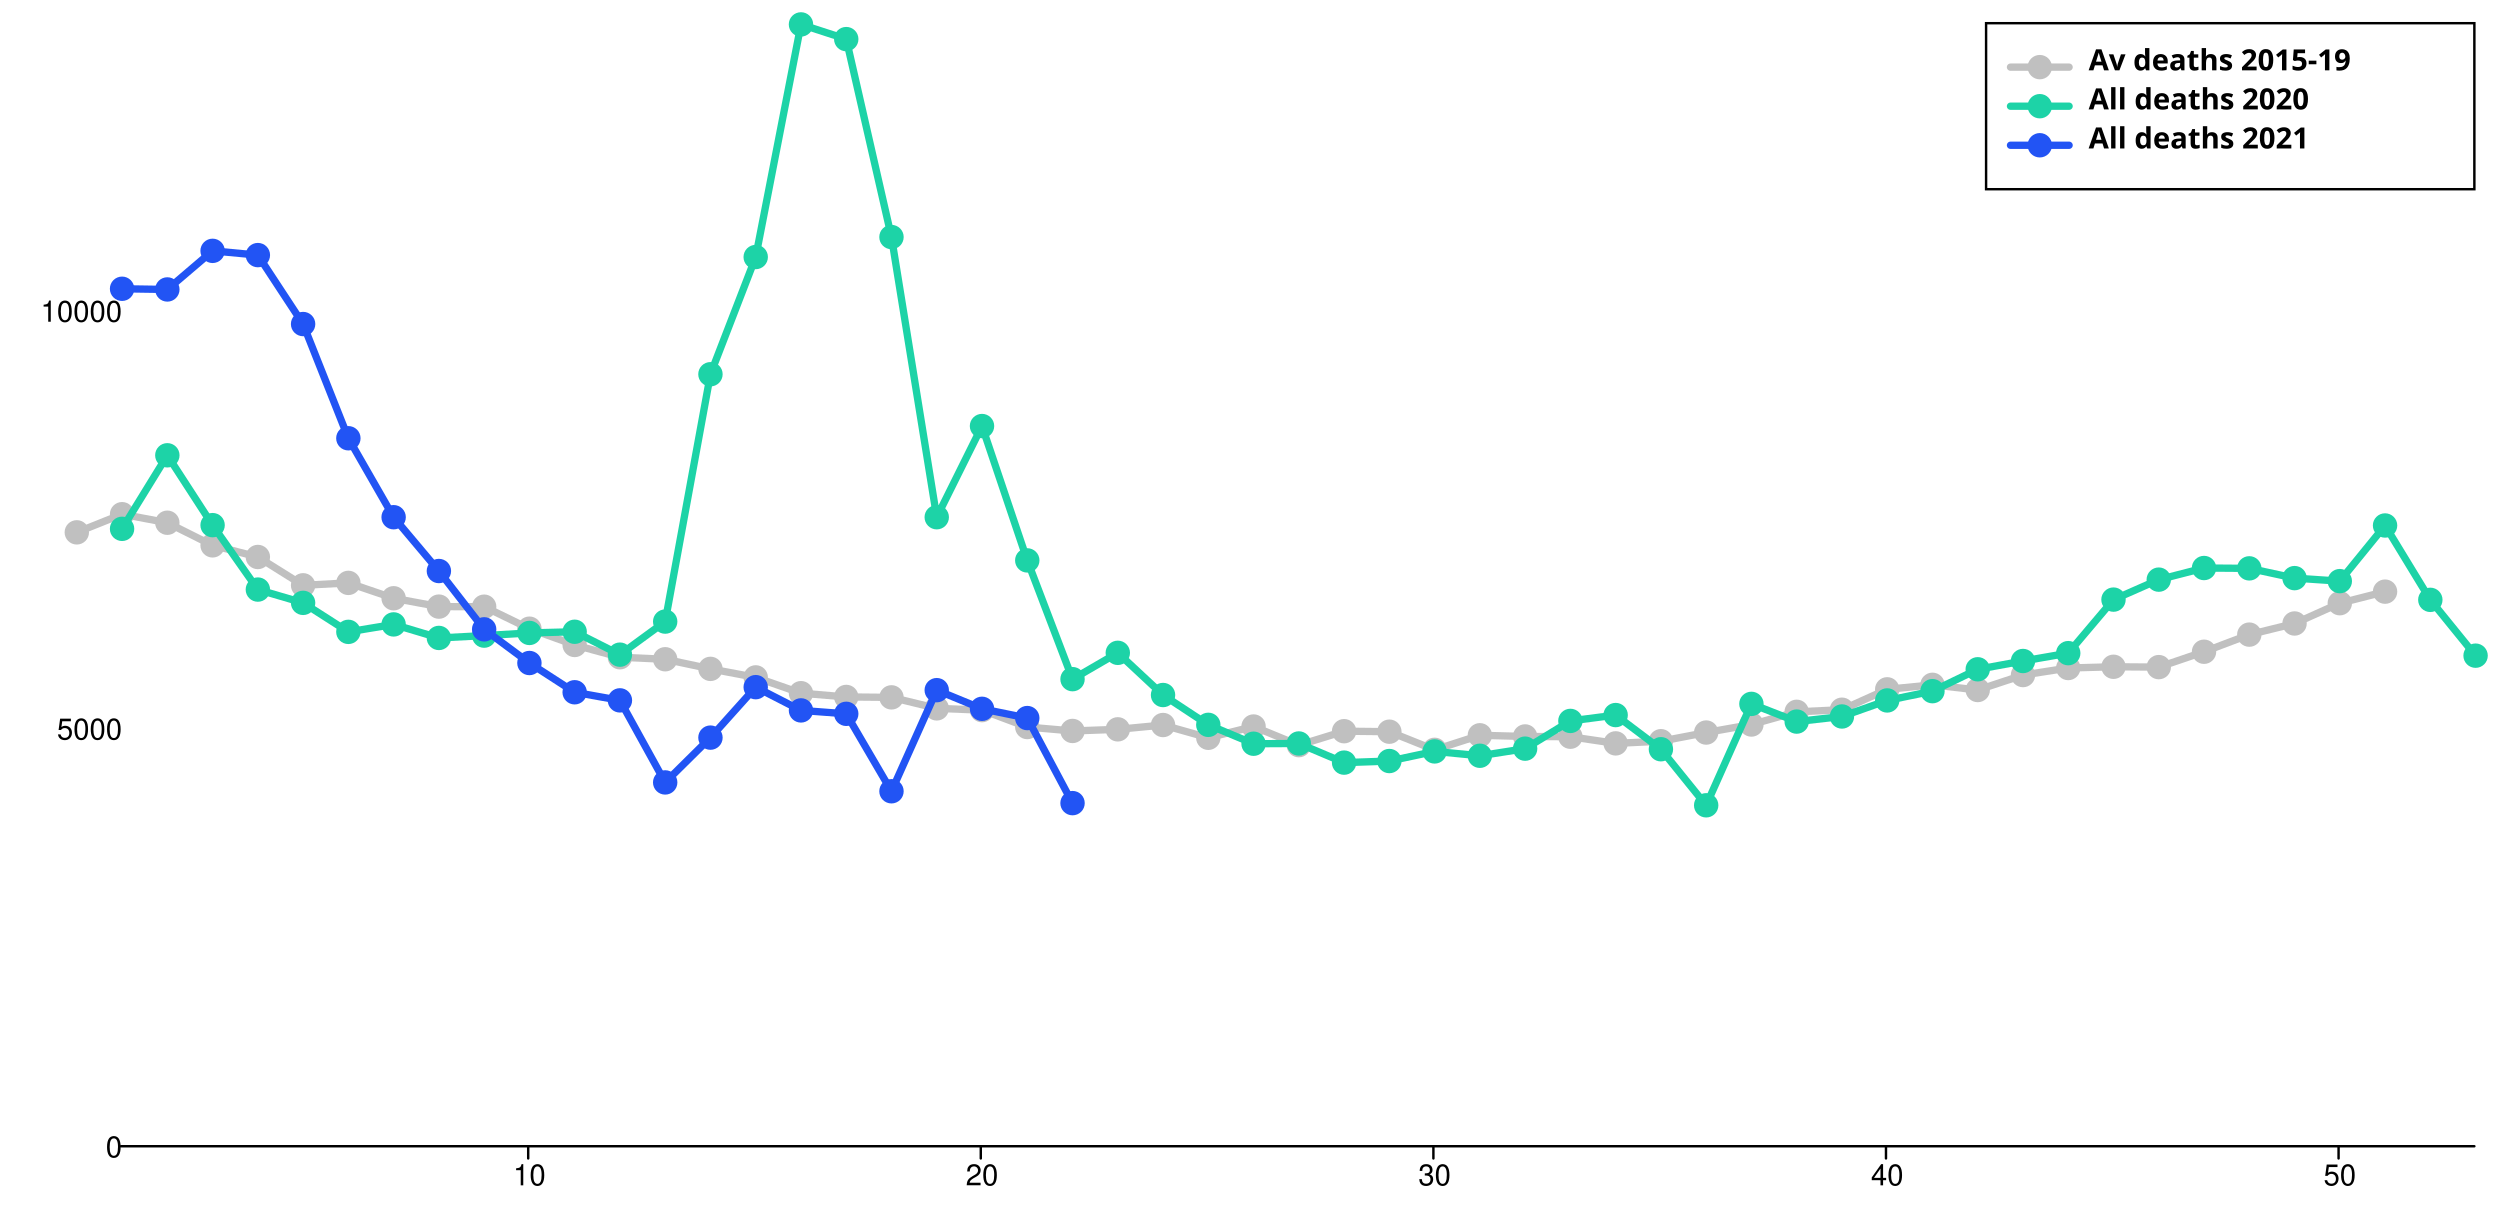
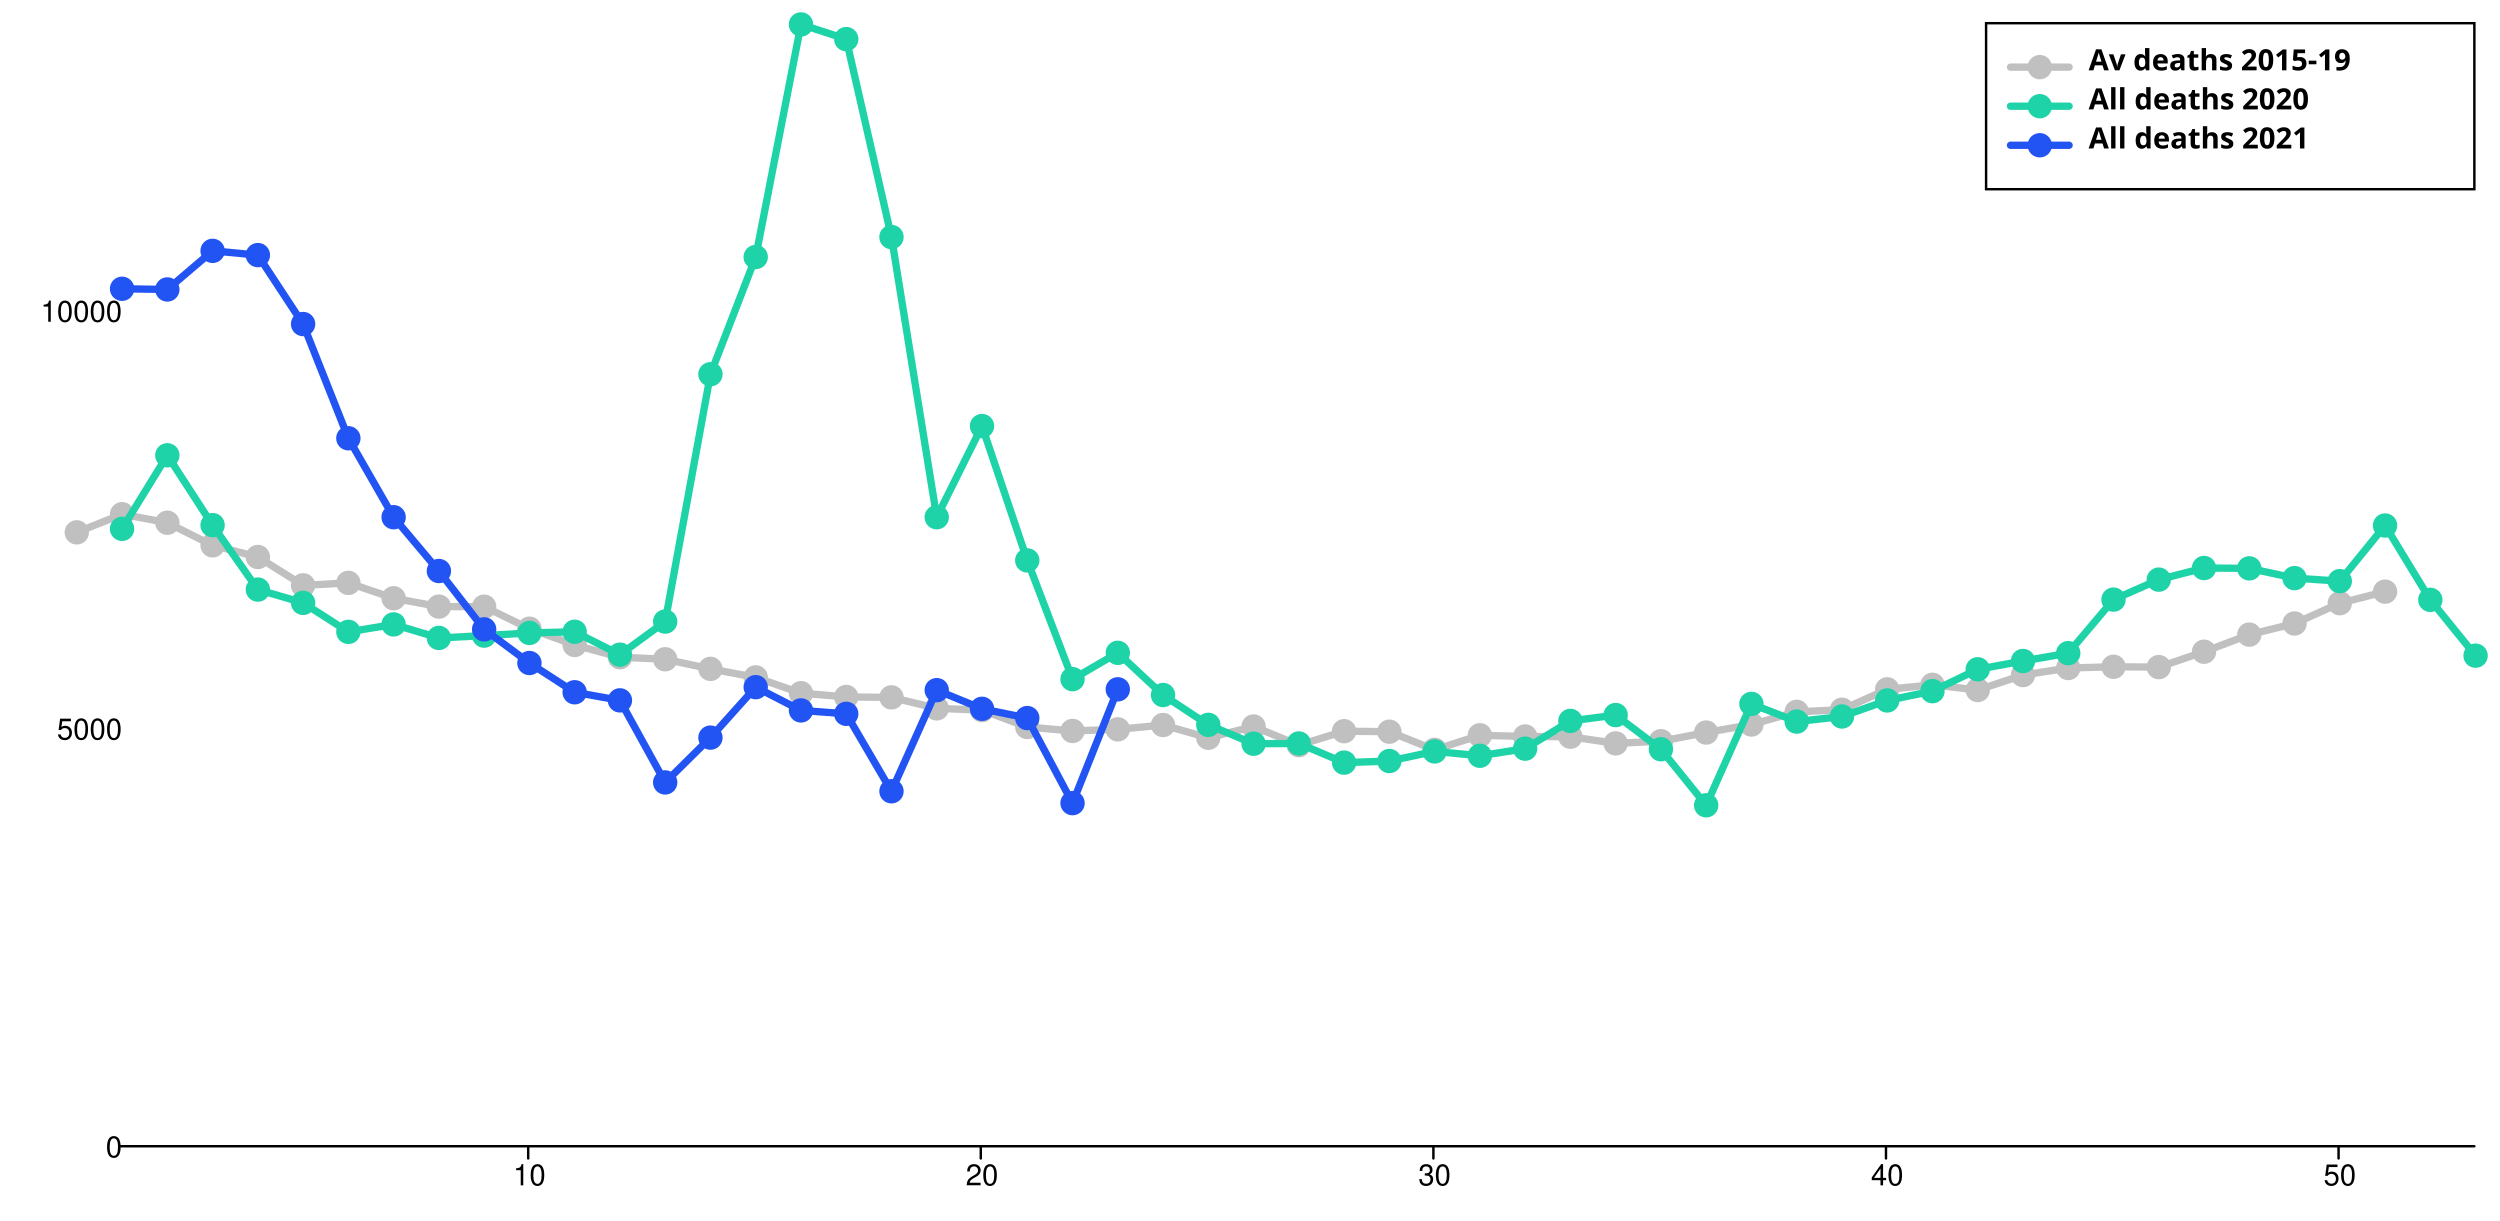
<svg xmlns="http://www.w3.org/2000/svg" width="1024" height="500" viewBox="0 0 1024 500" style="overflow:display" preserveAspectRatio="xMinYMin meet" overflow="visible">
  <defs>
    <style>
	.data-series path.line { fill-opacity: 0; stroke: black; }
	.data-series:hover path.line, .data-series.on path.line { cursor:pointer; }
	.data-series path.line.dotted { stroke-dasharray: 12 20 }
	#baseline:hover path.line, #baseline.on path.line { stroke-width: 5; }
	.data-series-0:hover circle, .data-series-0.on circle { display: inline; cursor:pointer; }
	#all-deaths-2020-over80:hover path.line, #all-deaths-2020-over80.on path.line { stroke-width: 5; }
	.data-series-1:hover circle, .data-series-1.on circle { display: inline; cursor:pointer; }
	#all-deaths-2021-over80:hover path.line, #all-deaths-2021-over80.on path.line { stroke-width: 5; }
	.data-series-2:hover circle, .data-series-2.on circle { display: inline; cursor:pointer; }
	.key rect { fill:transparent;stroke-width:1;stroke:black; }
	.key text { text-anchor:start;dominant-baseline:hanging;font-weight:bold;fill:black;stroke-width:0;font-family:sans-serif; }
	.graph-grid { font-family: "Helvetica Neue",Helvetica,Arial,"Lucida Grande",sans-serif; }
	.graph-grid line { stroke: black; stroke-width: 1; stroke-linecap: round; }
	.graph-grid.graph-grid-x text { text-anchor: middle; dominant-baseline: hanging; transform: translateY(10px); }
	.graph-grid.graph-grid-y text { text-anchor: end; dominant-baseline: middle; transform: translateX(-10px); }
	</style>
  </defs>
  <g class="graph-grid graph-grid-y">
    <line x1="49.50" y1="469.50" x2="1013.50" y2="469.50" data-left="50" />
    <text x="60" y="470" text-anchor="end">0</text>
    <text x="60" y="298.882" text-anchor="end">5000</text>
    <text x="60" y="127.764" text-anchor="end">10000</text>
    <text style="text-anchor:middle;dominant-baseline:hanging;font-weight:bold;transform: translateY(240px) rotate(-90deg);" />
  </g>
  <g class="graph-grid graph-grid-x">
    <line class="tick" x1="216.35" y1="469.50" x2="216.35" y2="474.50" />
    <text x="216.846" y="470" text-anchor="middle">10</text>
    <line class="tick" x1="401.73" y1="469.50" x2="401.73" y2="474.50" />
    <text x="402.231" y="470" text-anchor="middle">20</text>
    <line class="tick" x1="587.12" y1="469.50" x2="587.12" y2="474.50" />
    <text x="587.615" y="470" text-anchor="middle">30</text>
    <line class="tick" x1="772.50" y1="469.50" x2="772.50" y2="474.50" />
    <text x="773" y="470" text-anchor="middle">40</text>
    <line class="tick" x1="957.88" y1="469.50" x2="957.88" y2="474.50" />
    <text x="958.385" y="470" text-anchor="middle">50</text>
    <text style="text-anchor:middle;dominant-baseline:hanging;font-weight:bold;transform: translateY(240px) rotate(-90deg);" />
  </g>
  <g id="baseline" class="data-series data-series-0">
    <path d="M 31.46,218.05L 50.00,210.62L 68.54,214.11L 87.08,223.38L 105.62,228.14L 124.15,239.74L 142.69,238.75L 161.23,245.05L 179.77,248.47L 198.31,248.50L 216.85,257.51L 235.38,264.18L 253.92,269.21L 272.46,270.03L 291.00,273.97L 309.54,277.46L 328.08,283.93L 346.62,285.47L 365.15,285.64L 383.69,290.15L 402.23,290.87L 420.77,297.79L 439.31,299.40L 457.85,298.74L 476.38,296.97L 494.92,302.20L 513.46,297.58L 532.00,305.21L 550.54,299.50L 569.08,299.70L 587.62,307.13L 606.15,301.17L 624.69,301.65L 643.23,301.76L 661.77,304.49L 680.31,303.60L 698.85,300.05L 717.38,296.76L 735.92,291.56L 754.46,290.70L 773.00,282.35L 791.54,280.50L 810.08,282.63L 828.62,276.50L 847.15,273.62L 865.69,273.11L 884.23,273.25L 902.77,266.95L 921.31,259.94L 939.85,255.38L 958.38,247.07L 976.92,242.34" class="line" style="stroke:silver" stroke-width="3" stroke-linecap="round" />
    <circle cx="31.46" cy="218.05" data-y="7362.00" data-x="0" r="5" fill="silver" />
    <circle cx="50.00" cy="210.62" data-y="7579.00" data-x="1" r="5" fill="silver" />
    <circle cx="68.54" cy="214.11" data-y="7477.00" data-x="2" r="5" fill="silver" />
    <circle cx="87.08" cy="223.38" data-y="7206.00" data-x="3" r="5" fill="silver" />
    <circle cx="105.62" cy="228.14" data-y="7067.00" data-x="4" r="5" fill="silver" />
    <circle cx="124.15" cy="239.74" data-y="6728.00" data-x="5" r="5" fill="silver" />
    <circle cx="142.69" cy="238.75" data-y="6757.00" data-x="6" r="5" fill="silver" />
    <circle cx="161.23" cy="245.05" data-y="6573.00" data-x="7" r="5" fill="silver" />
    <circle cx="179.77" cy="248.47" data-y="6473.00" data-x="8" r="5" fill="silver" />
    <circle cx="198.31" cy="248.50" data-y="6472.00" data-x="9" r="5" fill="silver" />
    <circle cx="216.85" cy="257.51" data-y="6209.00" data-x="10" r="5" fill="silver" />
    <circle cx="235.38" cy="264.18" data-y="6014.00" data-x="11" r="5" fill="silver" />
    <circle cx="253.92" cy="269.21" data-y="5867.00" data-x="12" r="5" fill="silver" />
    <circle cx="272.46" cy="270.03" data-y="5843.00" data-x="13" r="5" fill="silver" />
    <circle cx="291.00" cy="273.97" data-y="5728.00" data-x="14" r="5" fill="silver" />
    <circle cx="309.54" cy="277.46" data-y="5626.00" data-x="15" r="5" fill="silver" />
    <circle cx="328.08" cy="283.93" data-y="5437.00" data-x="16" r="5" fill="silver" />
    <circle cx="346.62" cy="285.47" data-y="5392.00" data-x="17" r="5" fill="silver" />
    <circle cx="365.15" cy="285.64" data-y="5387.00" data-x="18" r="5" fill="silver" />
    <circle cx="383.69" cy="290.15" data-y="5255.00" data-x="19" r="5" fill="silver" />
    <circle cx="402.23" cy="290.87" data-y="5234.00" data-x="20" r="5" fill="silver" />
    <circle cx="420.77" cy="297.79" data-y="5032.00" data-x="21" r="5" fill="silver" />
    <circle cx="439.31" cy="299.40" data-y="4985.00" data-x="22" r="5" fill="silver" />
    <circle cx="457.85" cy="298.74" data-y="5004.00" data-x="23" r="5" fill="silver" />
    <circle cx="476.38" cy="296.97" data-y="5056.00" data-x="24" r="5" fill="silver" />
    <circle cx="494.92" cy="302.20" data-y="4903.00" data-x="25" r="5" fill="silver" />
    <circle cx="513.46" cy="297.58" data-y="5038.00" data-x="26" r="5" fill="silver" />
    <circle cx="532.00" cy="305.21" data-y="4815.00" data-x="27" r="5" fill="silver" />
    <circle cx="550.54" cy="299.50" data-y="4982.00" data-x="28" r="5" fill="silver" />
    <circle cx="569.08" cy="299.70" data-y="4976.00" data-x="29" r="5" fill="silver" />
    <circle cx="587.62" cy="307.13" data-y="4759.00" data-x="30" r="5" fill="silver" />
    <circle cx="606.15" cy="301.17" data-y="4933.00" data-x="31" r="5" fill="silver" />
    <circle cx="624.69" cy="301.65" data-y="4919.00" data-x="32" r="5" fill="silver" />
    <circle cx="643.23" cy="301.76" data-y="4916.00" data-x="33" r="5" fill="silver" />
    <circle cx="661.77" cy="304.49" data-y="4836.00" data-x="34" r="5" fill="silver" />
    <circle cx="680.31" cy="303.60" data-y="4862.00" data-x="35" r="5" fill="silver" />
    <circle cx="698.85" cy="300.05" data-y="4966.00" data-x="36" r="5" fill="silver" />
    <circle cx="717.38" cy="296.76" data-y="5062.00" data-x="37" r="5" fill="silver" />
    <circle cx="735.92" cy="291.56" data-y="5214.00" data-x="38" r="5" fill="silver" />
    <circle cx="754.46" cy="290.70" data-y="5239.00" data-x="39" r="5" fill="silver" />
    <circle cx="773.00" cy="282.35" data-y="5483.00" data-x="40" r="5" fill="silver" />
    <circle cx="791.54" cy="280.50" data-y="5537.00" data-x="41" r="5" fill="silver" />
    <circle cx="810.08" cy="282.63" data-y="5475.00" data-x="42" r="5" fill="silver" />
    <circle cx="828.62" cy="276.50" data-y="5654.00" data-x="43" r="5" fill="silver" />
    <circle cx="847.15" cy="273.62" data-y="5738.00" data-x="44" r="5" fill="silver" />
    <circle cx="865.69" cy="273.11" data-y="5753.00" data-x="45" r="5" fill="silver" />
    <circle cx="884.23" cy="273.25" data-y="5749.00" data-x="46" r="5" fill="silver" />
    <circle cx="902.77" cy="266.95" data-y="5933.00" data-x="47" r="5" fill="silver" />
    <circle cx="921.31" cy="259.94" data-y="6138.00" data-x="48" r="5" fill="silver" />
    <circle cx="939.85" cy="255.38" data-y="6271.00" data-x="49" r="5" fill="silver" />
    <circle cx="958.38" cy="247.07" data-y="6514.00" data-x="50" r="5" fill="silver" />
    <circle cx="976.92" cy="242.34" data-y="6652.00" data-x="51" r="5" fill="silver" />
  </g>
  <g id="all-deaths-2020-over80" class="data-series data-series-1">
    <path d="M 50.00,216.61L 68.54,186.49L 87.08,215.10L 105.62,241.49L 124.15,246.93L 142.69,258.81L 161.23,255.76L 179.77,261.30L 198.31,260.35L 216.85,259.25L 235.38,258.77L 253.92,268.15L 272.46,254.60L 291.00,153.29L 309.54,105.28L 328.08,10.00L 346.62,16.02L 365.15,97.10L 383.69,211.85L 402.23,174.51L 420.77,229.54L 439.31,278.18L 457.85,267.40L 476.38,284.68L 494.92,296.90L 513.46,304.63L 532.00,304.53L 550.54,312.37L 569.08,311.72L 587.62,307.78L 606.15,309.56L 624.69,306.65L 643.23,295.29L 661.77,292.89L 680.31,306.89L 698.85,329.85L 717.38,288.31L 735.92,295.56L 754.46,293.47L 773.00,286.90L 791.54,283.10L 810.08,274.14L 828.62,270.75L 847.15,267.53L 865.69,245.60L 884.23,237.42L 902.77,232.66L 921.31,232.80L 939.85,236.80L 958.38,238.03L 976.92,215.24L 995.46,245.70L 1014.00,268.56" class="line" style="stroke:#1DD3A7" stroke-width="3" stroke-linecap="round" />
    <circle cx="50.00" cy="216.61" data-y="7404.00" data-x="1" r="5" fill="#1DD3A7" />
    <circle cx="68.54" cy="186.49" data-y="8284.00" data-x="2" r="5" fill="#1DD3A7" />
    <circle cx="87.08" cy="215.10" data-y="7448.00" data-x="3" r="5" fill="#1DD3A7" />
    <circle cx="105.62" cy="241.49" data-y="6677.00" data-x="4" r="5" fill="#1DD3A7" />
    <circle cx="124.15" cy="246.93" data-y="6518.00" data-x="5" r="5" fill="#1DD3A7" />
    <circle cx="142.69" cy="258.81" data-y="6171.00" data-x="6" r="5" fill="#1DD3A7" />
    <circle cx="161.23" cy="255.76" data-y="6260.00" data-x="7" r="5" fill="#1DD3A7" />
    <circle cx="179.77" cy="261.30" data-y="6098.00" data-x="8" r="5" fill="#1DD3A7" />
    <circle cx="198.31" cy="260.35" data-y="6126.00" data-x="9" r="5" fill="#1DD3A7" />
    <circle cx="216.85" cy="259.25" data-y="6158.00" data-x="10" r="5" fill="#1DD3A7" />
    <circle cx="235.38" cy="258.77" data-y="6172.00" data-x="11" r="5" fill="#1DD3A7" />
    <circle cx="253.92" cy="268.15" data-y="5898.00" data-x="12" r="5" fill="#1DD3A7" />
    <circle cx="272.46" cy="254.60" data-y="6294.00" data-x="13" r="5" fill="#1DD3A7" />
    <circle cx="291.00" cy="153.29" data-y="9254.00" data-x="14" r="5" fill="#1DD3A7" />
    <circle cx="309.54" cy="105.28" data-y="10657.00" data-x="15" r="5" fill="#1DD3A7" />
    <circle cx="328.08" cy="10.00" data-y="13441.00" data-x="16" r="5" fill="#1DD3A7" />
    <circle cx="346.62" cy="16.02" data-y="13265.00" data-x="17" r="5" fill="#1DD3A7" />
    <circle cx="365.15" cy="97.10" data-y="10896.00" data-x="18" r="5" fill="#1DD3A7" />
    <circle cx="383.69" cy="211.85" data-y="7543.00" data-x="19" r="5" fill="#1DD3A7" />
    <circle cx="402.23" cy="174.51" data-y="8634.00" data-x="20" r="5" fill="#1DD3A7" />
    <circle cx="420.77" cy="229.54" data-y="7026.00" data-x="21" r="5" fill="#1DD3A7" />
    <circle cx="439.31" cy="278.18" data-y="5605.00" data-x="22" r="5" fill="#1DD3A7" />
    <circle cx="457.85" cy="267.40" data-y="5920.00" data-x="23" r="5" fill="#1DD3A7" />
    <circle cx="476.38" cy="284.68" data-y="5415.00" data-x="24" r="5" fill="#1DD3A7" />
    <circle cx="494.92" cy="296.90" data-y="5058.00" data-x="25" r="5" fill="#1DD3A7" />
    <circle cx="513.46" cy="304.63" data-y="4832.00" data-x="26" r="5" fill="#1DD3A7" />
    <circle cx="532.00" cy="304.53" data-y="4835.00" data-x="27" r="5" fill="#1DD3A7" />
    <circle cx="550.54" cy="312.37" data-y="4606.00" data-x="28" r="5" fill="#1DD3A7" />
    <circle cx="569.08" cy="311.72" data-y="4625.00" data-x="29" r="5" fill="#1DD3A7" />
    <circle cx="587.62" cy="307.78" data-y="4740.00" data-x="30" r="5" fill="#1DD3A7" />
    <circle cx="606.15" cy="309.56" data-y="4688.00" data-x="31" r="5" fill="#1DD3A7" />
    <circle cx="624.69" cy="306.65" data-y="4773.00" data-x="32" r="5" fill="#1DD3A7" />
    <circle cx="643.23" cy="295.29" data-y="5105.00" data-x="33" r="5" fill="#1DD3A7" />
    <circle cx="661.77" cy="292.89" data-y="5175.00" data-x="34" r="5" fill="#1DD3A7" />
    <circle cx="680.31" cy="306.89" data-y="4766.00" data-x="35" r="5" fill="#1DD3A7" />
    <circle cx="698.85" cy="329.85" data-y="4095.00" data-x="36" r="5" fill="#1DD3A7" />
    <circle cx="717.38" cy="288.31" data-y="5309.00" data-x="37" r="5" fill="#1DD3A7" />
    <circle cx="735.92" cy="295.56" data-y="5097.00" data-x="38" r="5" fill="#1DD3A7" />
    <circle cx="754.46" cy="293.47" data-y="5158.00" data-x="39" r="5" fill="#1DD3A7" />
    <circle cx="773.00" cy="286.90" data-y="5350.00" data-x="40" r="5" fill="#1DD3A7" />
    <circle cx="791.54" cy="283.10" data-y="5461.00" data-x="41" r="5" fill="#1DD3A7" />
    <circle cx="810.08" cy="274.14" data-y="5723.00" data-x="42" r="5" fill="#1DD3A7" />
    <circle cx="828.62" cy="270.75" data-y="5822.00" data-x="43" r="5" fill="#1DD3A7" />
    <circle cx="847.15" cy="267.53" data-y="5916.00" data-x="44" r="5" fill="#1DD3A7" />
    <circle cx="865.69" cy="245.60" data-y="6557.00" data-x="45" r="5" fill="#1DD3A7" />
    <circle cx="884.23" cy="237.42" data-y="6796.00" data-x="46" r="5" fill="#1DD3A7" />
    <circle cx="902.77" cy="232.66" data-y="6935.00" data-x="47" r="5" fill="#1DD3A7" />
    <circle cx="921.31" cy="232.80" data-y="6931.00" data-x="48" r="5" fill="#1DD3A7" />
    <circle cx="939.85" cy="236.80" data-y="6814.00" data-x="49" r="5" fill="#1DD3A7" />
    <circle cx="958.38" cy="238.03" data-y="6778.00" data-x="50" r="5" fill="#1DD3A7" />
    <circle cx="976.92" cy="215.24" data-y="7444.00" data-x="51" r="5" fill="#1DD3A7" />
    <circle cx="995.46" cy="245.70" data-y="6554.00" data-x="52" r="5" fill="#1DD3A7" />
    <circle cx="1014.00" cy="268.56" data-y="5886.00" data-x="53" r="5" fill="#1DD3A7" />
  </g>
  <g id="all-deaths-2021-over80" class="data-series data-series-2">
-     <path d="M 50.00,118.28L 68.54,118.56L 87.08,102.75L 105.62,104.49L 124.15,132.73L 142.69,179.51L 161.23,211.85L 179.77,233.89L 198.31,257.78L 216.85,271.57L 235.38,283.55L 253.92,286.87L 272.46,320.48L 291.00,302.13L 309.54,281.46L 328.08,290.98L 346.62,292.38L 365.15,324.10L 383.69,282.69L 402.23,290.33L 420.77,294.12L 439.31,328.96" class="line" style="stroke:#2254F4" stroke-width="3" stroke-linecap="round" />
+     <path d="M 50.00,118.28L 68.54,118.56L 87.08,102.75L 105.62,104.49L 124.15,132.73L 142.69,179.51L 161.23,211.85L 179.77,233.89L 198.31,257.78L 216.85,271.57L 235.38,283.55L 253.92,286.87L 272.46,320.48L 291.00,302.13L 309.54,281.46L 328.08,290.98L 346.62,292.38L 365.15,324.10L 383.69,282.69L 402.23,290.33L 420.77,294.12L 439.31,328.96L 457.85,282.35" class="line" style="stroke:#2254F4" stroke-width="3" stroke-linecap="round" />
    <circle cx="50.00" cy="118.28" data-y="10277.00" data-x="1" r="5" fill="#2254F4" />
    <circle cx="68.54" cy="118.56" data-y="10269.00" data-x="2" r="5" fill="#2254F4" />
    <circle cx="87.08" cy="102.75" data-y="10731.00" data-x="3" r="5" fill="#2254F4" />
    <circle cx="105.62" cy="104.49" data-y="10680.00" data-x="4" r="5" fill="#2254F4" />
    <circle cx="124.15" cy="132.73" data-y="9855.00" data-x="5" r="5" fill="#2254F4" />
    <circle cx="142.69" cy="179.51" data-y="8488.00" data-x="6" r="5" fill="#2254F4" />
    <circle cx="161.23" cy="211.85" data-y="7543.00" data-x="7" r="5" fill="#2254F4" />
    <circle cx="179.77" cy="233.89" data-y="6899.00" data-x="8" r="5" fill="#2254F4" />
    <circle cx="198.31" cy="257.78" data-y="6201.00" data-x="9" r="5" fill="#2254F4" />
    <circle cx="216.85" cy="271.57" data-y="5798.00" data-x="10" r="5" fill="#2254F4" />
    <circle cx="235.38" cy="283.55" data-y="5448.00" data-x="11" r="5" fill="#2254F4" />
    <circle cx="253.92" cy="286.87" data-y="5351.00" data-x="12" r="5" fill="#2254F4" />
    <circle cx="272.46" cy="320.48" data-y="4369.00" data-x="13" r="5" fill="#2254F4" />
    <circle cx="291.00" cy="302.13" data-y="4905.00" data-x="14" r="5" fill="#2254F4" />
    <circle cx="309.54" cy="281.46" data-y="5509.00" data-x="15" r="5" fill="#2254F4" />
    <circle cx="328.08" cy="290.98" data-y="5231.00" data-x="16" r="5" fill="#2254F4" />
    <circle cx="346.62" cy="292.38" data-y="5190.00" data-x="17" r="5" fill="#2254F4" />
    <circle cx="365.15" cy="324.10" data-y="4263.00" data-x="18" r="5" fill="#2254F4" />
    <circle cx="383.69" cy="282.69" data-y="5473.00" data-x="19" r="5" fill="#2254F4" />
    <circle cx="402.23" cy="290.33" data-y="5250.00" data-x="20" r="5" fill="#2254F4" />
    <circle cx="420.77" cy="294.12" data-y="5139.00" data-x="21" r="5" fill="#2254F4" />
    <circle cx="439.31" cy="328.96" data-y="4121.00" data-x="22" r="5" fill="#2254F4" />
+     <circle cx="457.85" cy="282.35" data-y="5483.00" data-x="23" r="5" fill="#2254F4" />
  </g>
  <g class="key">
    <rect x="813.5" y="9.5" width="200" height="68" />
    <g id="baseline-key">&gt;	<text x="823.5" y="19.5">
        <tspan dx="32" dy="0">Av deaths 2015-19</tspan>
      </text>
      <path d="M823.50,27.50 l 24 0" class="line" style="stroke:silver" stroke-width="3" stroke-linecap="round" />
      <circle cx="835.50" cy="27.50" r="5" fill="silver" />
    </g>
    <g id="all-deaths-2020-over80-key">&gt;	<text x="823.5" y="35.5">
        <tspan dx="32" dy="0">All deaths 2020</tspan>
      </text>
      <path d="M823.50,43.50 l 24 0" class="line" style="stroke:#1DD3A7" stroke-width="3" stroke-linecap="round" />
      <circle cx="835.50" cy="43.50" r="5" fill="#1DD3A7" />
    </g>
    <g id="all-deaths-2021-over80-key">&gt;	<text x="823.5" y="51.5">
        <tspan dx="32" dy="0">All deaths 2021</tspan>
      </text>
      <path d="M823.50,59.50 l 24 0" class="line" style="stroke:#2254F4" stroke-width="3" stroke-linecap="round" />
      <circle cx="835.50" cy="59.50" r="5" fill="#2254F4" />
    </g>
  </g>
</svg>
